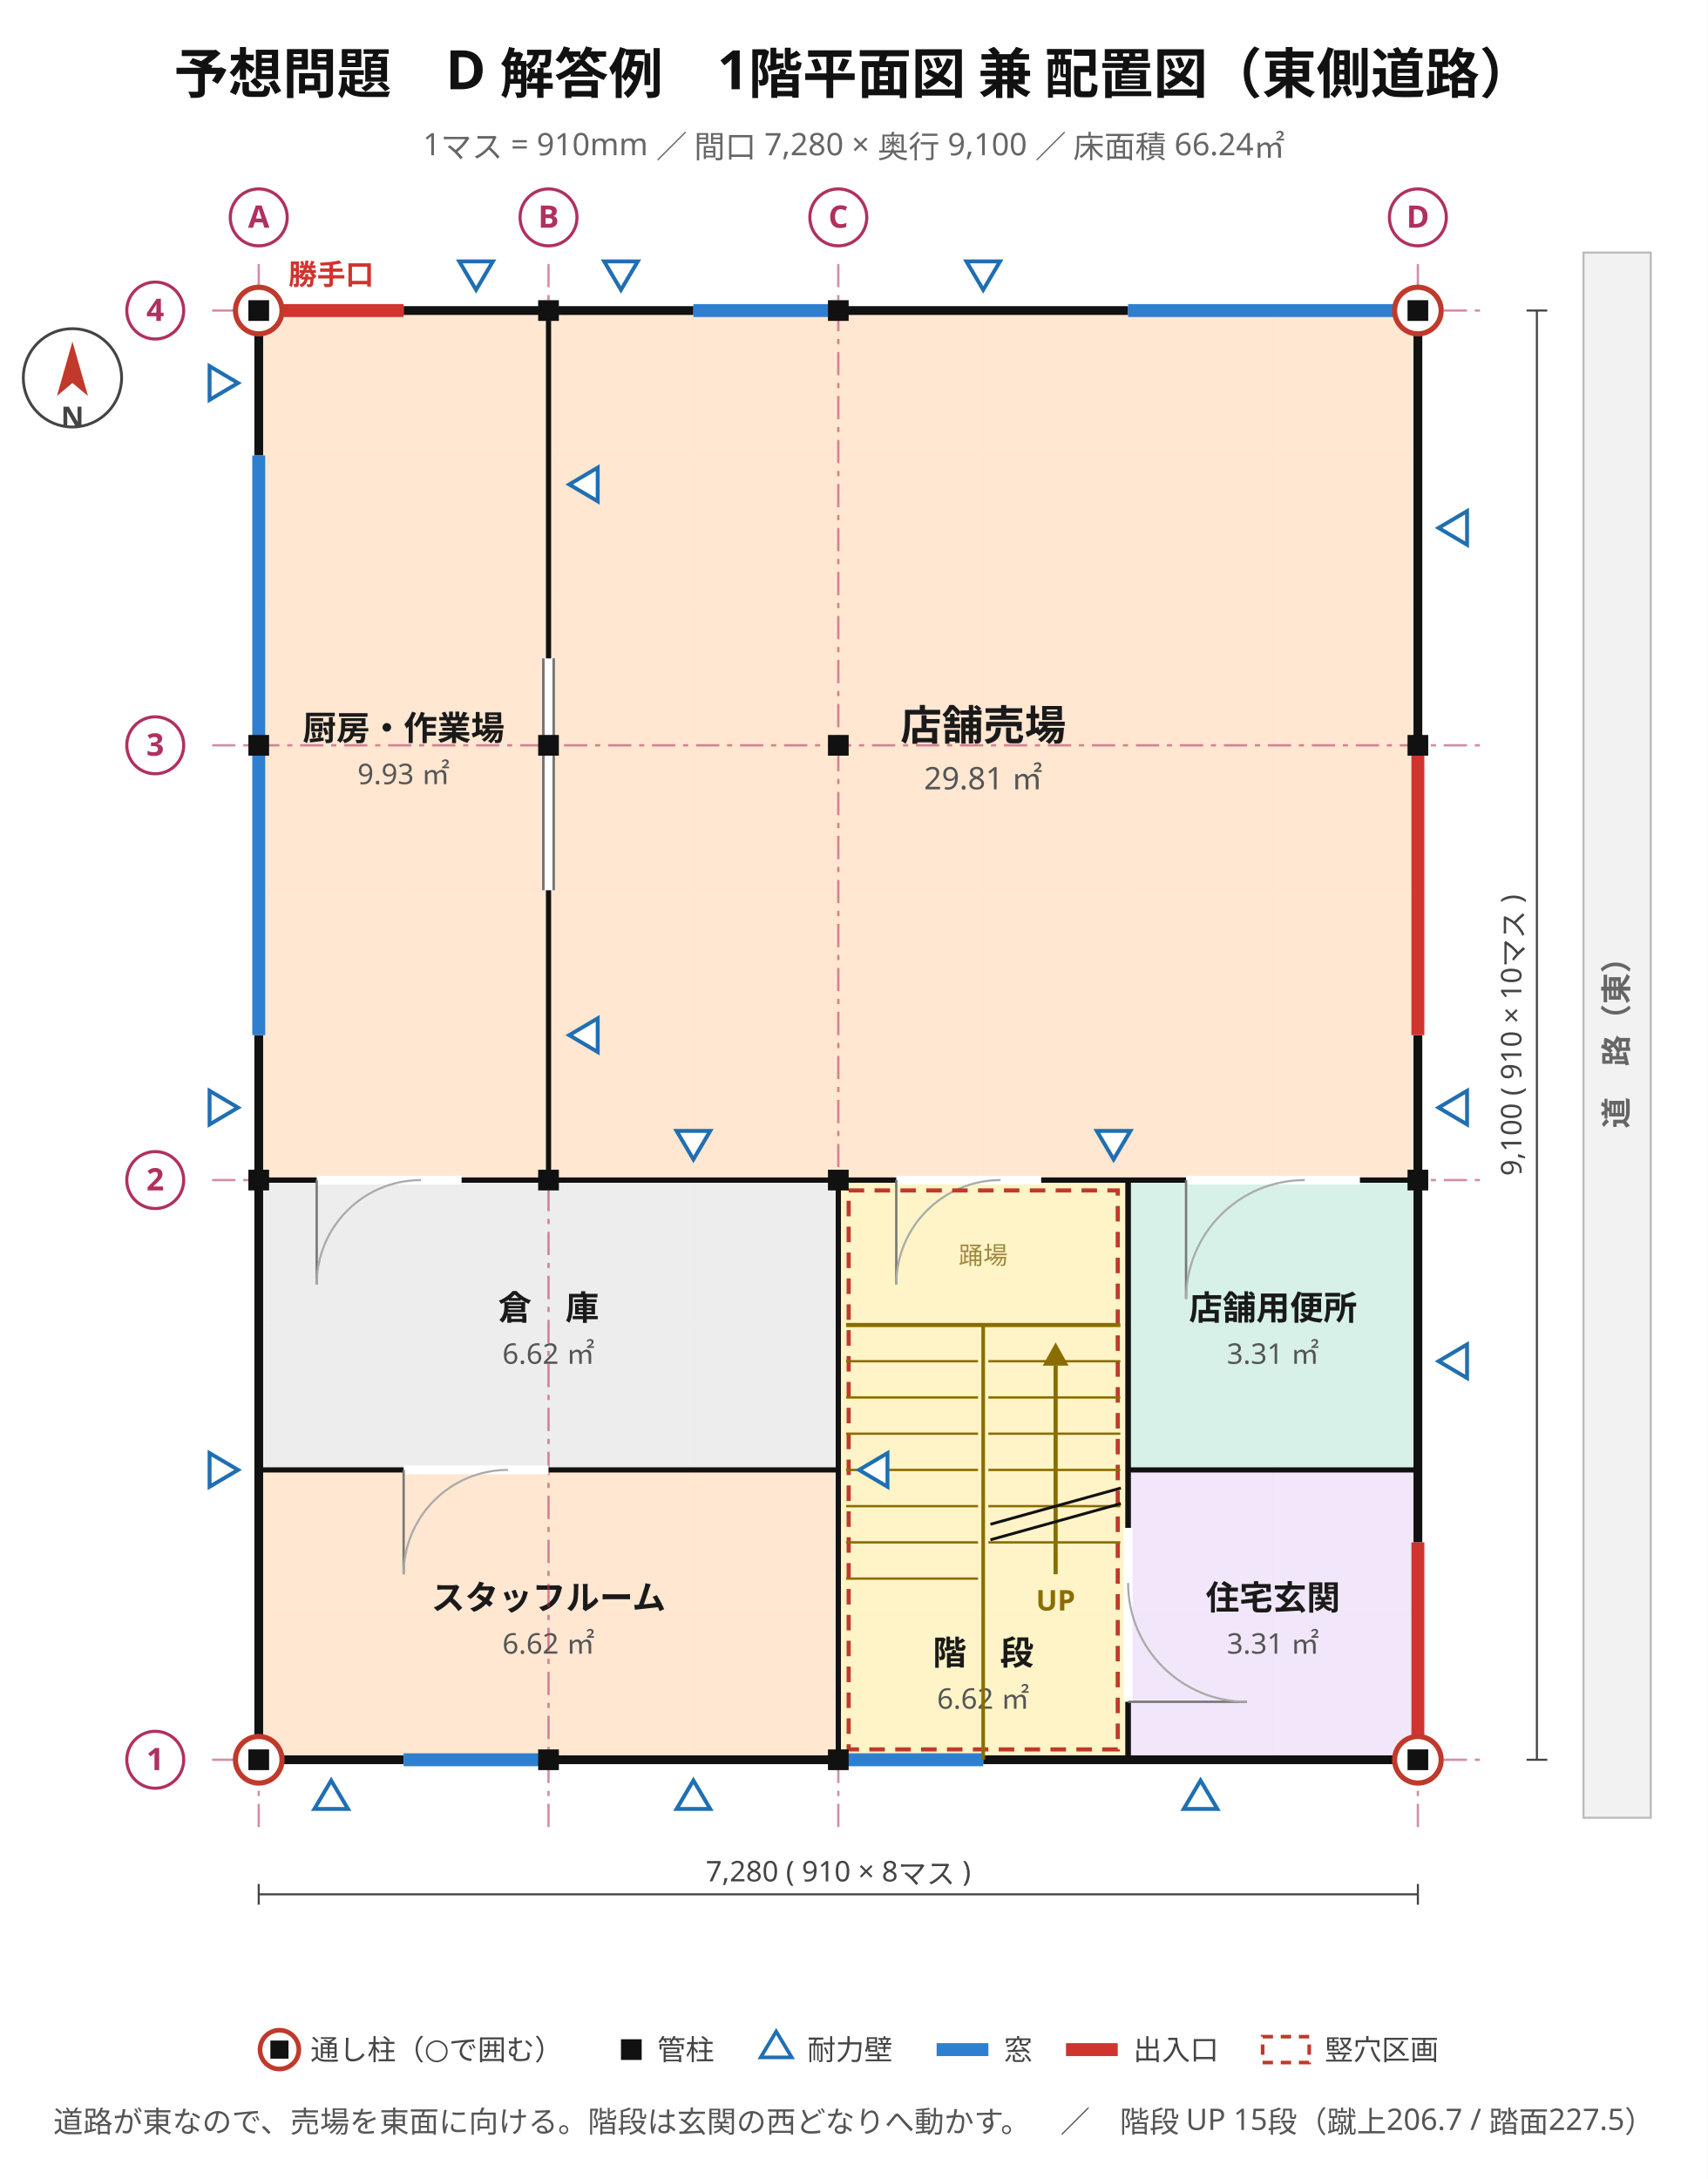
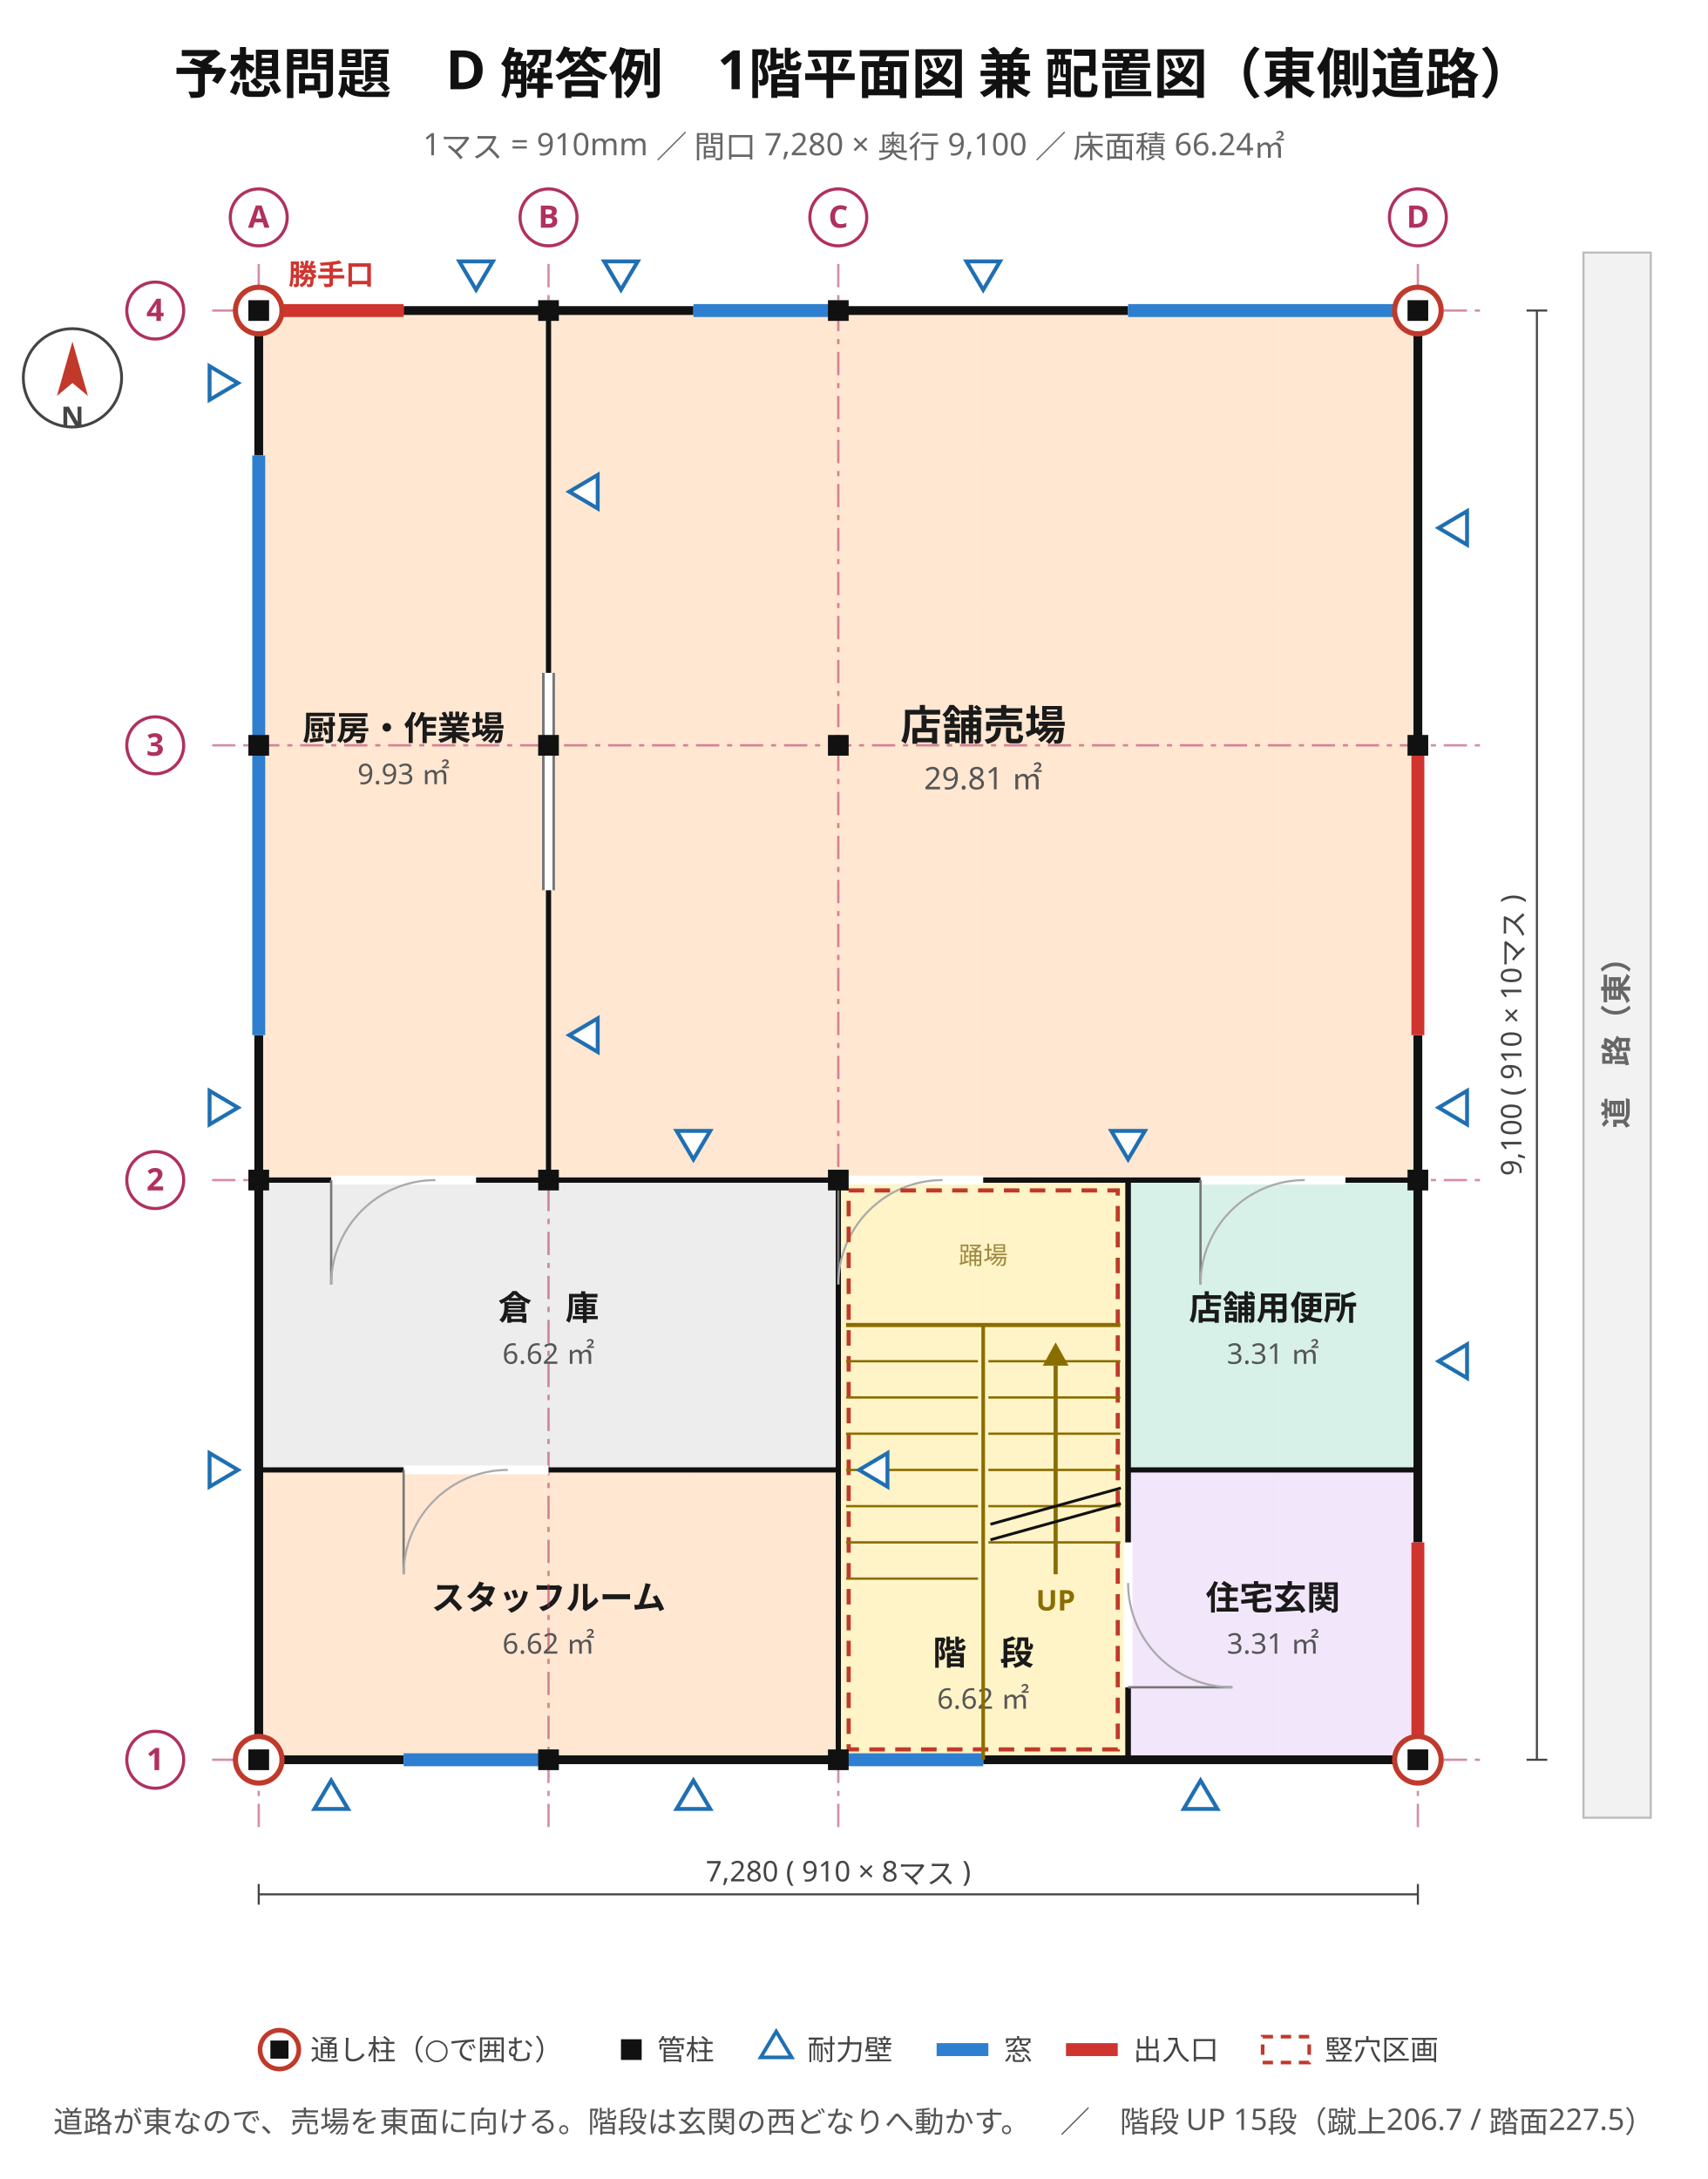
<svg xmlns="http://www.w3.org/2000/svg" viewBox="0 0 660 842" width="660" height="842" font-family="'Hiragino Sans','Hiragino Kaku Gothic ProN','Noto Sans JP','Yu Gothic',Meiryo,'IPAGothic',sans-serif">
  <rect width="660" height="842" fill="#ffffff" />
  <text x="330" y="36" font-size="21" text-anchor="middle" fill="#111" font-weight="700" font-family="'Hiragino Sans','Hiragino Kaku Gothic ProN','Noto Sans JP','Yu Gothic',Meiryo,'IPAGothic',sans-serif">予想問題　D 解答例　1階平面図 兼 配置図（東側道路）</text>
  <text x="330" y="60" font-size="12" text-anchor="middle" fill="#666" font-weight="400" font-family="'Hiragino Sans','Hiragino Kaku Gothic ProN','Noto Sans JP','Yu Gothic',Meiryo,'IPAGothic',sans-serif">1マス = 910mm ／ 間口 7,280 × 奥行 9,100 ／ 床面積 66.24㎡</text>
  <line x1="100" y1="120" x2="100" y2="680" stroke="#e8e8e8" stroke-width="0.7" />
  <line x1="156" y1="120" x2="156" y2="680" stroke="#e8e8e8" stroke-width="0.7" />
  <line x1="212" y1="120" x2="212" y2="680" stroke="#e8e8e8" stroke-width="0.7" />
  <line x1="268" y1="120" x2="268" y2="680" stroke="#e8e8e8" stroke-width="0.7" />
  <line x1="324" y1="120" x2="324" y2="680" stroke="#e8e8e8" stroke-width="0.7" />
  <line x1="380" y1="120" x2="380" y2="680" stroke="#e8e8e8" stroke-width="0.7" />
  <line x1="436" y1="120" x2="436" y2="680" stroke="#e8e8e8" stroke-width="0.7" />
  <line x1="492" y1="120" x2="492" y2="680" stroke="#e8e8e8" stroke-width="0.7" />
  <line x1="548" y1="120" x2="548" y2="680" stroke="#e8e8e8" stroke-width="0.7" />
  <line x1="100" y1="680" x2="548" y2="680" stroke="#e8e8e8" stroke-width="0.7" />
  <line x1="100" y1="624" x2="548" y2="624" stroke="#e8e8e8" stroke-width="0.7" />
  <line x1="100" y1="568" x2="548" y2="568" stroke="#e8e8e8" stroke-width="0.7" />
  <line x1="100" y1="512" x2="548" y2="512" stroke="#e8e8e8" stroke-width="0.7" />
  <line x1="100" y1="456" x2="548" y2="456" stroke="#e8e8e8" stroke-width="0.7" />
  <line x1="100" y1="400" x2="548" y2="400" stroke="#e8e8e8" stroke-width="0.7" />
  <line x1="100" y1="344" x2="548" y2="344" stroke="#e8e8e8" stroke-width="0.7" />
  <line x1="100" y1="288" x2="548" y2="288" stroke="#e8e8e8" stroke-width="0.7" />
  <line x1="100" y1="232" x2="548" y2="232" stroke="#e8e8e8" stroke-width="0.7" />
  <line x1="100" y1="176" x2="548" y2="176" stroke="#e8e8e8" stroke-width="0.7" />
  <line x1="100" y1="120" x2="548" y2="120" stroke="#e8e8e8" stroke-width="0.7" />
  <rect x="100" y="568" width="224" height="112" fill="#ffe6d0" stroke="#c9762f" stroke-width="1.2" opacity="0.95" />
  <text x="212" y="622" font-size="13" text-anchor="middle" fill="#1a1a1a" font-weight="700" font-family="'Hiragino Sans','Hiragino Kaku Gothic ProN','Noto Sans JP','Yu Gothic',Meiryo,'IPAGothic',sans-serif">スタッフルーム</text>
  <text x="212" y="639" font-size="11" text-anchor="middle" fill="#555" font-weight="400" font-family="'Hiragino Sans','Hiragino Kaku Gothic ProN','Noto Sans JP','Yu Gothic',Meiryo,'IPAGothic',sans-serif">6.62 ㎡</text>
  <rect x="100" y="456" width="224" height="112" fill="#ececec" stroke="#8a8a8a" stroke-width="1.2" opacity="0.95" />
  <text x="212" y="510" font-size="13" text-anchor="middle" fill="#1a1a1a" font-weight="700" font-family="'Hiragino Sans','Hiragino Kaku Gothic ProN','Noto Sans JP','Yu Gothic',Meiryo,'IPAGothic',sans-serif">倉　庫</text>
  <text x="212" y="527" font-size="11" text-anchor="middle" fill="#555" font-weight="400" font-family="'Hiragino Sans','Hiragino Kaku Gothic ProN','Noto Sans JP','Yu Gothic',Meiryo,'IPAGothic',sans-serif">6.62 ㎡</text>
  <rect x="324" y="456" width="112" height="224" fill="#fff3c4" stroke="#bb9508" stroke-width="1.2" opacity="0.95" />
  <text x="380" y="643.28" font-size="13" text-anchor="middle" fill="#1a1a1a" font-weight="700" font-family="'Hiragino Sans','Hiragino Kaku Gothic ProN','Noto Sans JP','Yu Gothic',Meiryo,'IPAGothic',sans-serif">階　段</text>
  <text x="380" y="660.28" font-size="11" text-anchor="middle" fill="#555" font-weight="400" font-family="'Hiragino Sans','Hiragino Kaku Gothic ProN','Noto Sans JP','Yu Gothic',Meiryo,'IPAGothic',sans-serif">6.62 ㎡</text>
  <rect x="436" y="568" width="112" height="112" fill="#f1e6fa" stroke="#8b62b5" stroke-width="1.2" opacity="0.95" />
  <text x="492" y="622" font-size="13" text-anchor="middle" fill="#1a1a1a" font-weight="700" font-family="'Hiragino Sans','Hiragino Kaku Gothic ProN','Noto Sans JP','Yu Gothic',Meiryo,'IPAGothic',sans-serif">住宅玄関</text>
  <text x="492" y="639" font-size="11" text-anchor="middle" fill="#555" font-weight="400" font-family="'Hiragino Sans','Hiragino Kaku Gothic ProN','Noto Sans JP','Yu Gothic',Meiryo,'IPAGothic',sans-serif">3.31 ㎡</text>
  <rect x="436" y="456" width="112" height="112" fill="#d5f0e7" stroke="#2f9077" stroke-width="1.2" opacity="0.95" />
  <text x="492" y="510" font-size="13" text-anchor="middle" fill="#1a1a1a" font-weight="700" font-family="'Hiragino Sans','Hiragino Kaku Gothic ProN','Noto Sans JP','Yu Gothic',Meiryo,'IPAGothic',sans-serif">店舗用便所</text>
  <text x="492" y="527" font-size="11" text-anchor="middle" fill="#555" font-weight="400" font-family="'Hiragino Sans','Hiragino Kaku Gothic ProN','Noto Sans JP','Yu Gothic',Meiryo,'IPAGothic',sans-serif">3.31 ㎡</text>
  <rect x="100" y="120" width="112" height="336" fill="#ffe6d0" stroke="#c9762f" stroke-width="1.2" opacity="0.95" />
  <text x="156" y="286" font-size="13" text-anchor="middle" fill="#1a1a1a" font-weight="700" font-family="'Hiragino Sans','Hiragino Kaku Gothic ProN','Noto Sans JP','Yu Gothic',Meiryo,'IPAGothic',sans-serif">厨房・作業場</text>
  <text x="156" y="303" font-size="11" text-anchor="middle" fill="#555" font-weight="400" font-family="'Hiragino Sans','Hiragino Kaku Gothic ProN','Noto Sans JP','Yu Gothic',Meiryo,'IPAGothic',sans-serif">9.93 ㎡</text>
  <rect x="212" y="120" width="336" height="336" fill="#ffe6d0" stroke="#c9762f" stroke-width="1.2" opacity="0.95" />
  <text x="380" y="286" font-size="16" text-anchor="middle" fill="#1a1a1a" font-weight="700" font-family="'Hiragino Sans','Hiragino Kaku Gothic ProN','Noto Sans JP','Yu Gothic',Meiryo,'IPAGothic',sans-serif">店舗売場</text>
  <text x="380" y="305" font-size="12" text-anchor="middle" fill="#555" font-weight="400" font-family="'Hiragino Sans','Hiragino Kaku Gothic ProN','Noto Sans JP','Yu Gothic',Meiryo,'IPAGothic',sans-serif">29.81 ㎡</text>
  <line x1="100" y1="102" x2="100" y2="706" stroke="#b03060" stroke-width="0.9" stroke-dasharray="9 3 2 3" opacity="0.55" />
  <line x1="212" y1="102" x2="212" y2="706" stroke="#b03060" stroke-width="0.9" stroke-dasharray="9 3 2 3" opacity="0.55" />
  <line x1="324" y1="102" x2="324" y2="706" stroke="#b03060" stroke-width="0.9" stroke-dasharray="9 3 2 3" opacity="0.55" />
  <line x1="548" y1="102" x2="548" y2="706" stroke="#b03060" stroke-width="0.9" stroke-dasharray="9 3 2 3" opacity="0.55" />
  <line x1="82" y1="680" x2="574" y2="680" stroke="#b03060" stroke-width="0.9" stroke-dasharray="9 3 2 3" opacity="0.55" />
  <line x1="82" y1="456" x2="574" y2="456" stroke="#b03060" stroke-width="0.9" stroke-dasharray="9 3 2 3" opacity="0.55" />
  <line x1="82" y1="288" x2="574" y2="288" stroke="#b03060" stroke-width="0.9" stroke-dasharray="9 3 2 3" opacity="0.55" />
  <line x1="82" y1="120" x2="574" y2="120" stroke="#b03060" stroke-width="0.9" stroke-dasharray="9 3 2 3" opacity="0.55" />
  <rect x="100" y="120" width="448" height="560" stroke="#111" stroke-width="3.4" fill="none" />
  <line x1="548" y1="400" x2="548" y2="288" stroke="#ffffff" stroke-width="4.2" />
  <line x1="548" y1="400" x2="548" y2="288" stroke="#d0342f" stroke-width="5.0" />
  <line x1="548" y1="680" x2="548" y2="596" stroke="#ffffff" stroke-width="4.2" />
  <line x1="548" y1="680" x2="548" y2="596" stroke="#d0342f" stroke-width="5.0" />
  <line x1="156" y1="680" x2="212" y2="680" stroke="#ffffff" stroke-width="4.2" />
  <line x1="156" y1="680" x2="212" y2="680" stroke="#2f7fd0" stroke-width="5.0" />
  <line x1="324" y1="680" x2="380" y2="680" stroke="#ffffff" stroke-width="4.2" />
  <line x1="324" y1="680" x2="380" y2="680" stroke="#2f7fd0" stroke-width="5.0" />
  <line x1="100" y1="120" x2="156" y2="120" stroke="#ffffff" stroke-width="4.2" />
  <line x1="100" y1="120" x2="156" y2="120" stroke="#d0342f" stroke-width="5.0" />
  <text x="128" y="110" font-size="11" text-anchor="middle" fill="#d0342f" font-weight="700" font-family="'Hiragino Sans','Hiragino Kaku Gothic ProN','Noto Sans JP','Yu Gothic',Meiryo,'IPAGothic',sans-serif">勝手口</text>
  <line x1="268" y1="120" x2="324" y2="120" stroke="#ffffff" stroke-width="4.2" />
  <line x1="268" y1="120" x2="324" y2="120" stroke="#2f7fd0" stroke-width="5.0" />
  <line x1="436" y1="120" x2="548" y2="120" stroke="#ffffff" stroke-width="4.2" />
  <line x1="436" y1="120" x2="548" y2="120" stroke="#2f7fd0" stroke-width="5.0" />
  <line x1="100" y1="400" x2="100" y2="288" stroke="#ffffff" stroke-width="4.2" />
  <line x1="100" y1="400" x2="100" y2="288" stroke="#2f7fd0" stroke-width="5.0" />
  <line x1="100" y1="288" x2="100" y2="176" stroke="#ffffff" stroke-width="4.2" />
  <line x1="100" y1="288" x2="100" y2="176" stroke="#2f7fd0" stroke-width="5.0" />
+   <line x1="436" y1="680" x2="436" y2="568" stroke="#111" stroke-width="2.0" />
+   <line x1="436" y1="568" x2="548" y2="568" stroke="#111" stroke-width="2.0" />
+   <line x1="100" y1="568" x2="324" y2="568" stroke="#111" stroke-width="2.0" />
+   <line x1="324" y1="680" x2="324" y2="568" stroke="#111" stroke-width="2.0" />
  <line x1="436" y1="680" x2="436" y2="456" stroke="#111" stroke-width="2.0" />
-   <line x1="100" y1="456" x2="324" y2="456" stroke="#111" stroke-width="2.0" />
+   <line x1="324" y1="456" x2="436" y2="456" stroke="#111" stroke-width="2.0" />
  <line x1="436" y1="568" x2="436" y2="456" stroke="#111" stroke-width="2.0" />
+   <line x1="100" y1="456" x2="212" y2="456" stroke="#111" stroke-width="2.0" />
+   <line x1="324" y1="680" x2="324" y2="456" stroke="#111" stroke-width="2.0" />
+   <line x1="212" y1="456" x2="548" y2="456" stroke="#111" stroke-width="2.0" />
  <line x1="436" y1="456" x2="548" y2="456" stroke="#111" stroke-width="2.0" />
  <line x1="324" y1="568" x2="324" y2="456" stroke="#111" stroke-width="2.0" />
-   <line x1="436" y1="568" x2="548" y2="568" stroke="#111" stroke-width="2.0" />
-   <line x1="100" y1="568" x2="324" y2="568" stroke="#111" stroke-width="2.0" />
-   <line x1="324" y1="456" x2="436" y2="456" stroke="#111" stroke-width="2.0" />
+   <line x1="100" y1="456" x2="324" y2="456" stroke="#111" stroke-width="2.0" />
  <line x1="212" y1="456" x2="212" y2="120" stroke="#111" stroke-width="2.0" />
-   <line x1="436" y1="680" x2="436" y2="568" stroke="#111" stroke-width="2.0" />
-   <line x1="100" y1="456" x2="212" y2="456" stroke="#111" stroke-width="2.0" />
-   <line x1="324" y1="680" x2="324" y2="568" stroke="#111" stroke-width="2.0" />
-   <line x1="212" y1="456" x2="548" y2="456" stroke="#111" stroke-width="2.0" />
-   <line x1="324" y1="680" x2="324" y2="456" stroke="#111" stroke-width="2.0" />
-   <line x1="436" y1="657.6" x2="436" y2="590.4" stroke="#ffffff" stroke-width="3.4" />
-   <line x1="436" y1="657.6" x2="481.92" y2="657.6" stroke="#777" stroke-width="0.9" />
-   <path d="M 481.9 657.6 A 45.9 45.9 0 0 1 436.0 611.7" stroke="#aaa" stroke-width="0.8" fill="none" />
-   <line x1="458.4" y1="456" x2="525.6" y2="456" stroke="#ffffff" stroke-width="3.4" />
-   <line x1="458.4" y1="456" x2="458.4" y2="501.92" stroke="#777" stroke-width="0.9" />
-   <path d="M 458.4 501.9 A 45.9 45.9 0 0 1 504.3 456.0" stroke="#aaa" stroke-width="0.8" fill="none" />
-   <line x1="212" y1="344" x2="212" y2="254.4" stroke="#ffffff" stroke-width="3.4" />
-   <line x1="210" y1="344" x2="210" y2="254.4" stroke="#777" stroke-width="1.0" />
-   <line x1="214" y1="344" x2="214" y2="254.4" stroke="#777" stroke-width="1.0" />
-   <line x1="122.4" y1="456" x2="178.4" y2="456" stroke="#ffffff" stroke-width="3.4" />
-   <line x1="122.4" y1="456" x2="122.4" y2="496.32" stroke="#777" stroke-width="0.9" />
-   <path d="M 122.4 496.3 A 40.3 40.3 0 0 1 162.7 456.0" stroke="#aaa" stroke-width="0.8" fill="none" />
+   <line x1="436" y1="652" x2="436" y2="596" stroke="#ffffff" stroke-width="3.4" />
+   <line x1="436" y1="652" x2="476.32" y2="652" stroke="#777" stroke-width="0.9" />
+   <path d="M 476.3 652.0 A 40.3 40.3 0 0 1 436.0 611.7" stroke="#aaa" stroke-width="0.8" fill="none" />
+   <line x1="464" y1="456" x2="520" y2="456" stroke="#ffffff" stroke-width="3.4" />
+   <line x1="464" y1="456" x2="464" y2="496.32" stroke="#777" stroke-width="0.9" />
+   <path d="M 464.0 496.3 A 40.3 40.3 0 0 1 504.3 456.0" stroke="#aaa" stroke-width="0.8" fill="none" />
+   <line x1="212" y1="344" x2="212" y2="260" stroke="#ffffff" stroke-width="3.4" />
+   <line x1="210" y1="344" x2="210" y2="260" stroke="#777" stroke-width="1.0" />
+   <line x1="214" y1="344" x2="214" y2="260" stroke="#777" stroke-width="1.0" />
+   <line x1="128" y1="456" x2="184" y2="456" stroke="#ffffff" stroke-width="3.4" />
+   <line x1="128" y1="456" x2="128" y2="496.32" stroke="#777" stroke-width="0.9" />
+   <path d="M 128.0 496.3 A 40.3 40.3 0 0 1 168.3 456.0" stroke="#aaa" stroke-width="0.8" fill="none" />
  <line x1="156" y1="568" x2="212" y2="568" stroke="#ffffff" stroke-width="3.4" />
  <line x1="156" y1="568" x2="156" y2="608.32" stroke="#777" stroke-width="0.9" />
  <path d="M 156.0 608.3 A 40.3 40.3 0 0 1 196.3 568.0" stroke="#aaa" stroke-width="0.8" fill="none" />
-   <line x1="346.4" y1="456" x2="402.4" y2="456" stroke="#ffffff" stroke-width="3.4" />
-   <line x1="346.4" y1="456" x2="346.4" y2="496.32" stroke="#777" stroke-width="0.9" />
-   <path d="M 346.4 496.3 A 40.3 40.3 0 0 1 386.7 456.0" stroke="#aaa" stroke-width="0.8" fill="none" />
+   <line x1="324" y1="456" x2="380" y2="456" stroke="#ffffff" stroke-width="3.4" />
+   <line x1="324" y1="456" x2="324" y2="496.32" stroke="#777" stroke-width="0.9" />
+   <path d="M 324.0 496.3 A 40.3 40.3 0 0 1 364.3 456.0" stroke="#aaa" stroke-width="0.8" fill="none" />
  <rect x="328" y="460" width="104" height="216" fill="none" stroke="#c0392b" stroke-width="1.6" stroke-dasharray="6 4" />
  <line x1="327" y1="512" x2="433" y2="512" stroke="#8a6d00" stroke-width="1.6" />
  <line x1="380" y1="680" x2="380" y2="512" stroke="#8a6d00" stroke-width="1.4" />
  <line x1="382" y1="526" x2="433" y2="526" stroke="#8a6d00" stroke-width="0.9" />
  <line x1="382" y1="540" x2="433" y2="540" stroke="#8a6d00" stroke-width="0.9" />
  <line x1="382" y1="554" x2="433" y2="554" stroke="#8a6d00" stroke-width="0.9" />
  <line x1="382" y1="568" x2="433" y2="568" stroke="#8a6d00" stroke-width="0.9" />
  <line x1="382" y1="582" x2="433" y2="582" stroke="#8a6d00" stroke-width="0.9" />
  <line x1="382" y1="596" x2="433" y2="596" stroke="#8a6d00" stroke-width="0.9" />
  <line x1="327" y1="526" x2="378" y2="526" stroke="#8a6d00" stroke-width="0.9" />
  <line x1="327" y1="540" x2="378" y2="540" stroke="#8a6d00" stroke-width="0.9" />
  <line x1="327" y1="554" x2="378" y2="554" stroke="#8a6d00" stroke-width="0.9" />
  <line x1="327" y1="568" x2="378" y2="568" stroke="#8a6d00" stroke-width="0.9" />
  <line x1="327" y1="582" x2="378" y2="582" stroke="#8a6d00" stroke-width="0.9" />
  <line x1="327" y1="596" x2="378" y2="596" stroke="#8a6d00" stroke-width="0.9" />
  <line x1="327" y1="610" x2="378" y2="610" stroke="#8a6d00" stroke-width="0.9" />
  <line x1="408" y1="608.32" x2="408" y2="527.72" stroke="#8a6d00" stroke-width="1.6" />
  <polygon points="408,518.72 403,527.72 413,527.72" fill="#8a6d00" />
  <text x="408" y="622.32" font-size="11" text-anchor="middle" fill="#8a6d00" font-weight="700" font-family="'Hiragino Sans','Hiragino Kaku Gothic ProN','Noto Sans JP','Yu Gothic',Meiryo,'IPAGothic',sans-serif">UP</text>
  <line x1="382.8" y1="589" x2="433.2" y2="575" stroke="#111" stroke-width="1.1" />
  <line x1="382.8" y1="595" x2="433.2" y2="581" stroke="#111" stroke-width="1.1" />
  <text x="380" y="488.48" font-size="9.5" text-anchor="middle" fill="#a08840" font-weight="400" font-family="'Hiragino Sans','Hiragino Kaku Gothic ProN','Noto Sans JP','Yu Gothic',Meiryo,'IPAGothic',sans-serif">踊場</text>
  <polygon points="92,568 81,561.5 81,574.5" fill="#ffffff" stroke="#1f6fb2" stroke-width="1.5" />
  <polygon points="92,428 81,421.5 81,434.5" fill="#ffffff" stroke="#1f6fb2" stroke-width="1.5" />
  <polygon points="92,148 81,141.5 81,154.5" fill="#ffffff" stroke="#1f6fb2" stroke-width="1.5" />
  <polygon points="220,400 231,393.5 231,406.5" fill="#ffffff" stroke="#1f6fb2" stroke-width="1.5" />
-   <polygon points="220,187.2 231,180.7 231,193.7" fill="#ffffff" stroke="#1f6fb2" stroke-width="1.5" />
+   <polygon points="220,190 231,183.5 231,196.5" fill="#ffffff" stroke="#1f6fb2" stroke-width="1.5" />
  <polygon points="332,568 343,561.5 343,574.5" fill="#ffffff" stroke="#1f6fb2" stroke-width="1.5" />
  <polygon points="556,526 567,519.5 567,532.5" fill="#ffffff" stroke="#1f6fb2" stroke-width="1.5" />
  <polygon points="556,428 567,421.5 567,434.5" fill="#ffffff" stroke="#1f6fb2" stroke-width="1.5" />
  <polygon points="556,204 567,197.5 567,210.5" fill="#ffffff" stroke="#1f6fb2" stroke-width="1.5" />
  <polygon points="128,688 121.5,699 134.5,699" fill="#ffffff" stroke="#1f6fb2" stroke-width="1.5" />
  <polygon points="268,688 261.5,699 274.5,699" fill="#ffffff" stroke="#1f6fb2" stroke-width="1.5" />
  <polygon points="464,688 457.5,699 470.5,699" fill="#ffffff" stroke="#1f6fb2" stroke-width="1.5" />
  <polygon points="268,448 261.5,437 274.5,437" fill="#ffffff" stroke="#1f6fb2" stroke-width="1.5" />
-   <polygon points="430.4,448 423.9,437 436.9,437" fill="#ffffff" stroke="#1f6fb2" stroke-width="1.5" />
+   <polygon points="436,448 429.5,437 442.5,437" fill="#ffffff" stroke="#1f6fb2" stroke-width="1.5" />
  <polygon points="184,112 177.5,101 190.5,101" fill="#ffffff" stroke="#1f6fb2" stroke-width="1.5" />
  <polygon points="240,112 233.5,101 246.5,101" fill="#ffffff" stroke="#1f6fb2" stroke-width="1.5" />
  <polygon points="380,112 373.5,101 386.5,101" fill="#ffffff" stroke="#1f6fb2" stroke-width="1.5" />
  <rect x="208" y="676" width="8" height="8" fill="#111" />
  <rect x="320" y="676" width="8" height="8" fill="#111" />
  <rect x="96" y="452" width="8" height="8" fill="#111" />
  <rect x="544" y="452" width="8" height="8" fill="#111" />
  <rect x="96" y="284" width="8" height="8" fill="#111" />
  <rect x="544" y="284" width="8" height="8" fill="#111" />
  <rect x="208" y="116" width="8" height="8" fill="#111" />
  <rect x="320" y="116" width="8" height="8" fill="#111" />
  <rect x="208" y="452" width="8" height="8" fill="#111" />
  <rect x="320" y="452" width="8" height="8" fill="#111" />
  <rect x="208" y="284" width="8" height="8" fill="#111" />
  <rect x="320" y="284" width="8" height="8" fill="#111" />
  <circle cx="100" cy="680" r="9" fill="#ffffff" stroke="#c0392b" stroke-width="2.0" />
  <rect x="96" y="676" width="8" height="8" fill="#111" />
  <circle cx="548" cy="680" r="9" fill="#ffffff" stroke="#c0392b" stroke-width="2.0" />
  <rect x="544" y="676" width="8" height="8" fill="#111" />
  <circle cx="100" cy="120" r="9" fill="#ffffff" stroke="#c0392b" stroke-width="2.0" />
  <rect x="96" y="116" width="8" height="8" fill="#111" />
  <circle cx="548" cy="120" r="9" fill="#ffffff" stroke="#c0392b" stroke-width="2.0" />
  <rect x="544" y="116" width="8" height="8" fill="#111" />
  <circle cx="100" cy="84" r="11" fill="#ffffff" stroke="#b03060" stroke-width="1.2" />
  <text x="100" y="88" font-size="12" text-anchor="middle" fill="#b03060" font-weight="700" font-family="'Hiragino Sans','Hiragino Kaku Gothic ProN','Noto Sans JP','Yu Gothic',Meiryo,'IPAGothic',sans-serif">A</text>
  <circle cx="212" cy="84" r="11" fill="#ffffff" stroke="#b03060" stroke-width="1.2" />
  <text x="212" y="88" font-size="12" text-anchor="middle" fill="#b03060" font-weight="700" font-family="'Hiragino Sans','Hiragino Kaku Gothic ProN','Noto Sans JP','Yu Gothic',Meiryo,'IPAGothic',sans-serif">B</text>
  <circle cx="324" cy="84" r="11" fill="#ffffff" stroke="#b03060" stroke-width="1.2" />
  <text x="324" y="88" font-size="12" text-anchor="middle" fill="#b03060" font-weight="700" font-family="'Hiragino Sans','Hiragino Kaku Gothic ProN','Noto Sans JP','Yu Gothic',Meiryo,'IPAGothic',sans-serif">C</text>
  <circle cx="548" cy="84" r="11" fill="#ffffff" stroke="#b03060" stroke-width="1.2" />
  <text x="548" y="88" font-size="12" text-anchor="middle" fill="#b03060" font-weight="700" font-family="'Hiragino Sans','Hiragino Kaku Gothic ProN','Noto Sans JP','Yu Gothic',Meiryo,'IPAGothic',sans-serif">D</text>
  <circle cx="60" cy="680" r="11" fill="#ffffff" stroke="#b03060" stroke-width="1.2" />
  <text x="60" y="684" font-size="12" text-anchor="middle" fill="#b03060" font-weight="700" font-family="'Hiragino Sans','Hiragino Kaku Gothic ProN','Noto Sans JP','Yu Gothic',Meiryo,'IPAGothic',sans-serif">1</text>
  <circle cx="60" cy="456" r="11" fill="#ffffff" stroke="#b03060" stroke-width="1.2" />
  <text x="60" y="460" font-size="12" text-anchor="middle" fill="#b03060" font-weight="700" font-family="'Hiragino Sans','Hiragino Kaku Gothic ProN','Noto Sans JP','Yu Gothic',Meiryo,'IPAGothic',sans-serif">2</text>
  <circle cx="60" cy="288" r="11" fill="#ffffff" stroke="#b03060" stroke-width="1.2" />
  <text x="60" y="292" font-size="12" text-anchor="middle" fill="#b03060" font-weight="700" font-family="'Hiragino Sans','Hiragino Kaku Gothic ProN','Noto Sans JP','Yu Gothic',Meiryo,'IPAGothic',sans-serif">3</text>
  <circle cx="60" cy="120" r="11" fill="#ffffff" stroke="#b03060" stroke-width="1.2" />
  <text x="60" y="124" font-size="12" text-anchor="middle" fill="#b03060" font-weight="700" font-family="'Hiragino Sans','Hiragino Kaku Gothic ProN','Noto Sans JP','Yu Gothic',Meiryo,'IPAGothic',sans-serif">4</text>
  <line x1="100" y1="732" x2="548" y2="732" stroke="#444" stroke-width="0.8" />
  <line x1="100" y1="728" x2="100" y2="736" stroke="#444" stroke-width="0.8" />
  <line x1="548" y1="728" x2="548" y2="736" stroke="#444" stroke-width="0.8" />
  <text x="324" y="727" font-size="11" text-anchor="middle" fill="#444" font-weight="400" font-family="'Hiragino Sans','Hiragino Kaku Gothic ProN','Noto Sans JP','Yu Gothic',Meiryo,'IPAGothic',sans-serif">7,280  ( 910 × 8マス )</text>
  <line x1="594" y1="680" x2="594" y2="120" stroke="#444" stroke-width="0.8" />
  <line x1="590" y1="680" x2="598" y2="680" stroke="#444" stroke-width="0.8" />
  <line x1="590" y1="120" x2="598" y2="120" stroke="#444" stroke-width="0.8" />
  <g transform="translate(588,400) rotate(-90)">
    <text x="0" y="0" font-size="11" text-anchor="middle" fill="#444" font-weight="400" font-family="'Hiragino Sans','Hiragino Kaku Gothic ProN','Noto Sans JP','Yu Gothic',Meiryo,'IPAGothic',sans-serif">9,100  ( 910 × 10マス )</text>
  </g>
  <circle cx="28" cy="146" r="19" fill="#ffffff" stroke="#444" stroke-width="1.1" />
  <polygon points="28,132 22,153 28,148 34,153" fill="#c0392b" />
  <text x="28" y="165" font-size="11" text-anchor="middle" fill="#444" font-weight="700" font-family="'Hiragino Sans','Hiragino Kaku Gothic ProN','Noto Sans JP','Yu Gothic',Meiryo,'IPAGothic',sans-serif">N</text>
  <rect x="612" y="97.6" width="26" height="604.8" fill="#f2f2f2" stroke="#bbb" stroke-width="0.8" />
  <g transform="translate(629,400) rotate(-90)">
    <text x="0" y="0" font-size="12" text-anchor="middle" fill="#666" font-weight="700" font-family="'Hiragino Sans','Hiragino Kaku Gothic ProN','Noto Sans JP','Yu Gothic',Meiryo,'IPAGothic',sans-serif">道　路（東）</text>
  </g>
  <circle cx="108" cy="792" r="7.5" fill="#ffffff" stroke="#c0392b" stroke-width="1.8" />
  <rect x="104.5" y="788.5" width="7" height="7" fill="#111" />
  <text x="120" y="796" font-size="11" text-anchor="start" fill="#444" font-weight="400" font-family="'Hiragino Sans','Hiragino Kaku Gothic ProN','Noto Sans JP','Yu Gothic',Meiryo,'IPAGothic',sans-serif">通し柱（○で囲む）</text>
  <rect x="240" y="788" width="8" height="8" fill="#111" />
  <text x="254" y="796" font-size="11" text-anchor="start" fill="#444" font-weight="400" font-family="'Hiragino Sans','Hiragino Kaku Gothic ProN','Noto Sans JP','Yu Gothic',Meiryo,'IPAGothic',sans-serif">管柱</text>
  <polygon points="300,785 294,795 306,795" fill="#fff" stroke="#1f6fb2" stroke-width="1.4" />
  <text x="312" y="796" font-size="11" text-anchor="start" fill="#444" font-weight="400" font-family="'Hiragino Sans','Hiragino Kaku Gothic ProN','Noto Sans JP','Yu Gothic',Meiryo,'IPAGothic',sans-serif">耐力壁</text>
  <line x1="362" y1="792" x2="382" y2="792" stroke="#2f7fd0" stroke-width="5" />
  <text x="388" y="796" font-size="11" text-anchor="start" fill="#444" font-weight="400" font-family="'Hiragino Sans','Hiragino Kaku Gothic ProN','Noto Sans JP','Yu Gothic',Meiryo,'IPAGothic',sans-serif">窓</text>
  <line x1="412" y1="792" x2="432" y2="792" stroke="#d0342f" stroke-width="5" />
  <text x="438" y="796" font-size="11" text-anchor="start" fill="#444" font-weight="400" font-family="'Hiragino Sans','Hiragino Kaku Gothic ProN','Noto Sans JP','Yu Gothic',Meiryo,'IPAGothic',sans-serif">出入口</text>
  <rect x="488" y="787" width="18" height="10" fill="none" stroke="#c0392b" stroke-width="1.4" stroke-dasharray="4 3" />
  <text x="512" y="796" font-size="11" text-anchor="start" fill="#444" font-weight="400" font-family="'Hiragino Sans','Hiragino Kaku Gothic ProN','Noto Sans JP','Yu Gothic',Meiryo,'IPAGothic',sans-serif">竪穴区画</text>
  <text x="330" y="824" font-size="11.5" text-anchor="middle" fill="#555" font-weight="400" font-family="'Hiragino Sans','Hiragino Kaku Gothic ProN','Noto Sans JP','Yu Gothic',Meiryo,'IPAGothic',sans-serif">道路が東なので、売場を東面に向ける。階段は玄関の西どなりへ動かす。　／　階段 UP 15段（蹴上206.7 / 踏面227.5）</text>
</svg>
